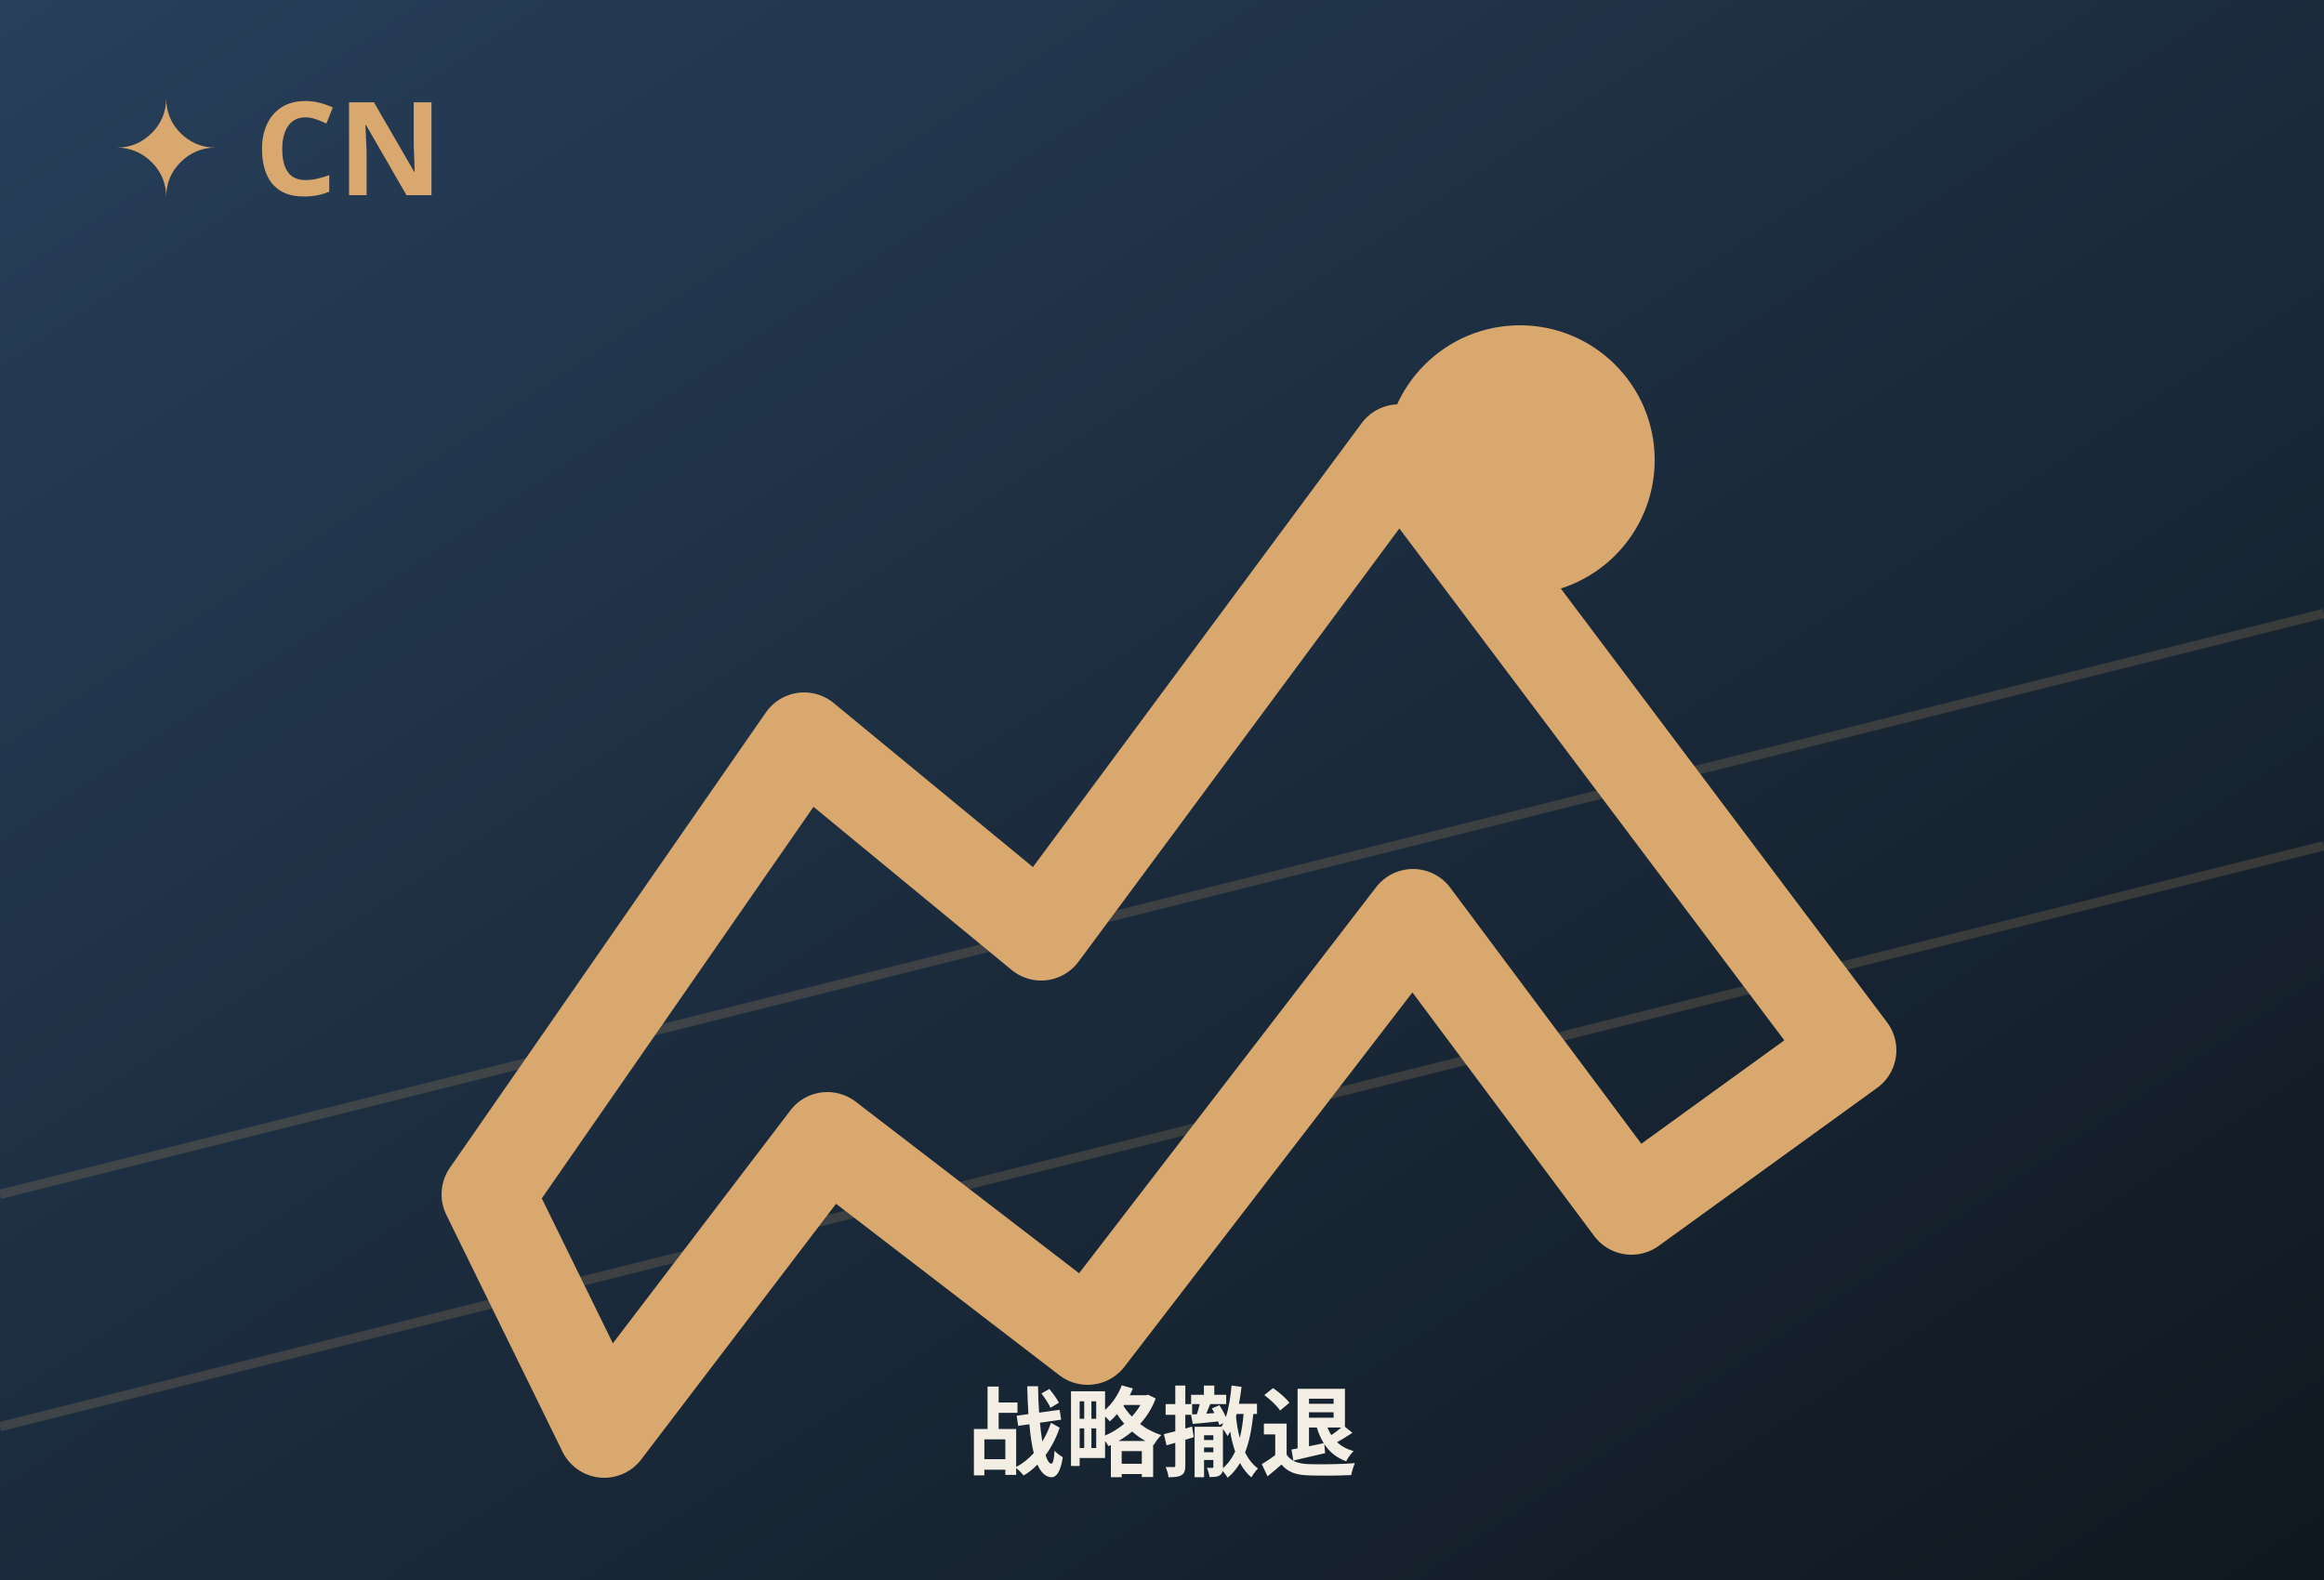
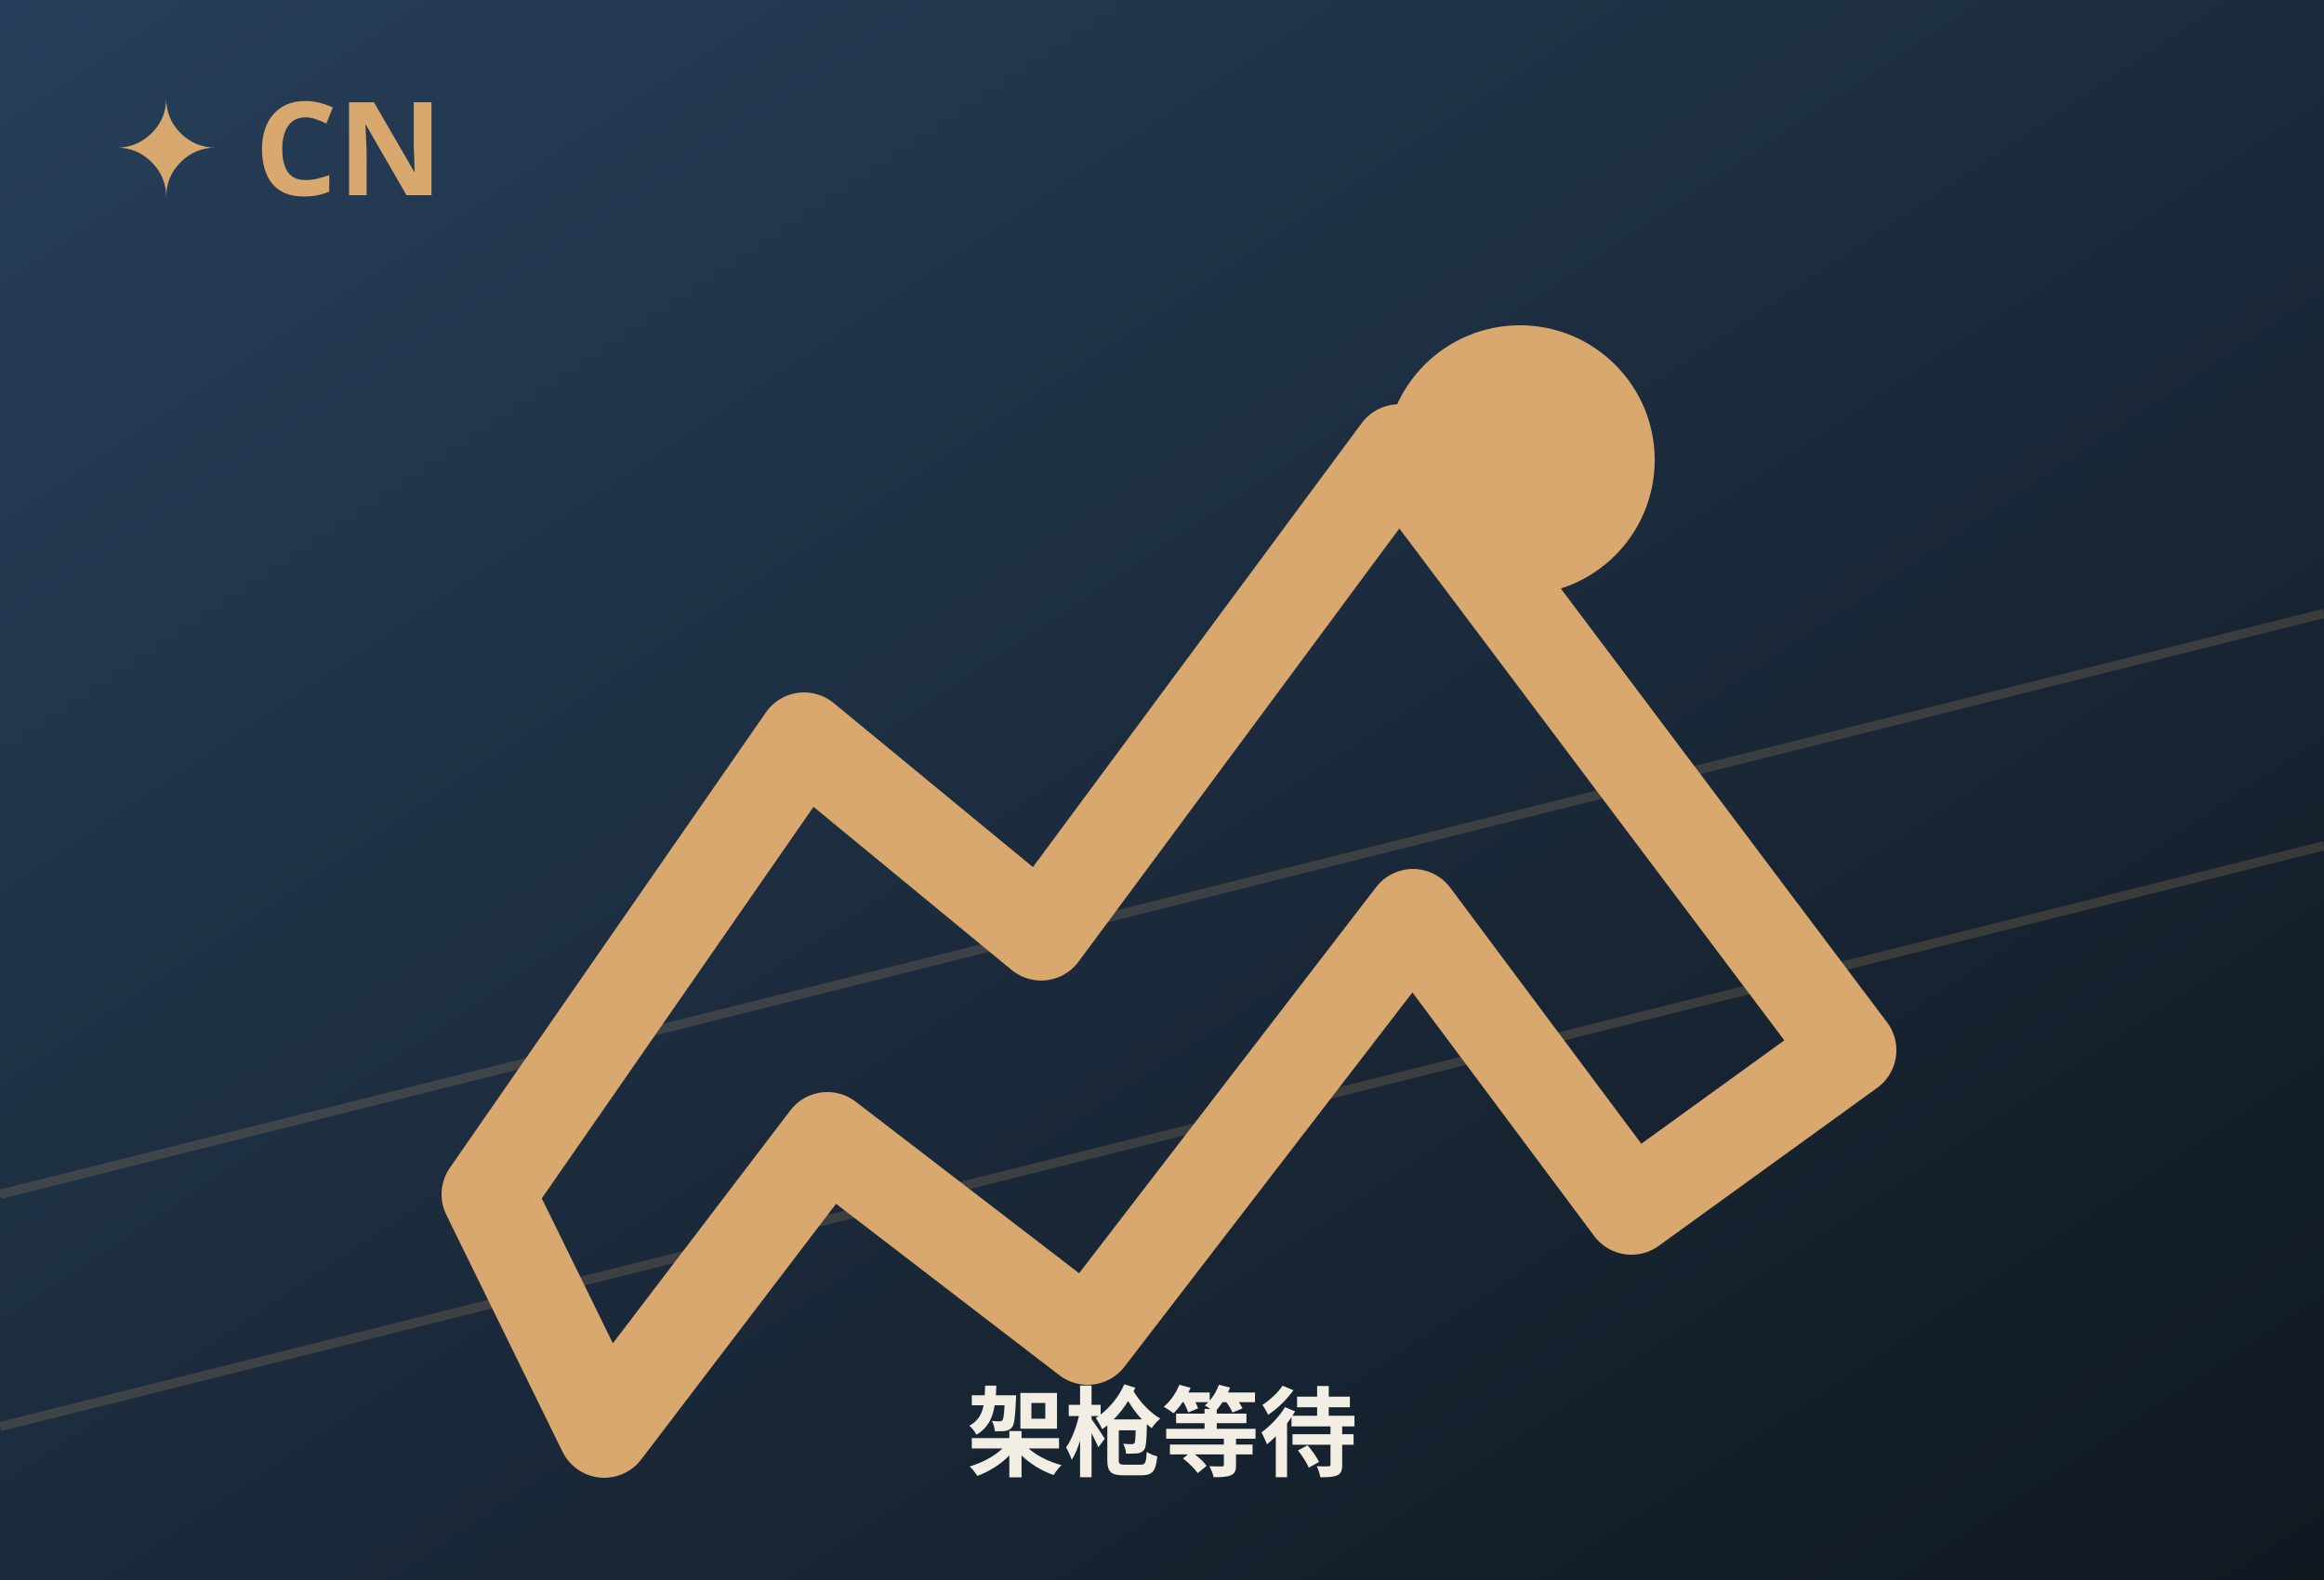
<svg xmlns="http://www.w3.org/2000/svg" viewBox="0 0 500 340">
  <defs>
    <linearGradient id="b" x2="1" y2="1">
      <stop stop-color="#273f5a" />
      <stop offset="1" stop-color="#101820" />
    </linearGradient>
  </defs>
  <rect width="500" height="340" fill="url(#b)" />
  <path d="M0 257L500 132M0 307L500 182" stroke="#d8a86e" stroke-opacity=".18" stroke-width="2" />
  <path d="M105 257l68-98 51 42 77-104 97 129-47 34-47-63-70 91-56-43-48 63z" fill="none" stroke="#d8a86e" stroke-width="20" stroke-linejoin="round" />
  <circle cx="327" cy="99" r="29" fill="#d8a86e" />
  <text x="24" y="42" fill="#d8a86e" font-family="sans-serif" font-size="28" font-weight="700">✦ CN</text>
-   <text x="250" y="316" text-anchor="middle" fill="#f3eee3" font-family="sans-serif" font-size="21" font-weight="700">战略撤退</text>
+   <text x="250" y="316" text-anchor="middle" fill="#f3eee3" font-family="sans-serif" font-size="21" font-weight="700">架枪等待</text>
</svg>
